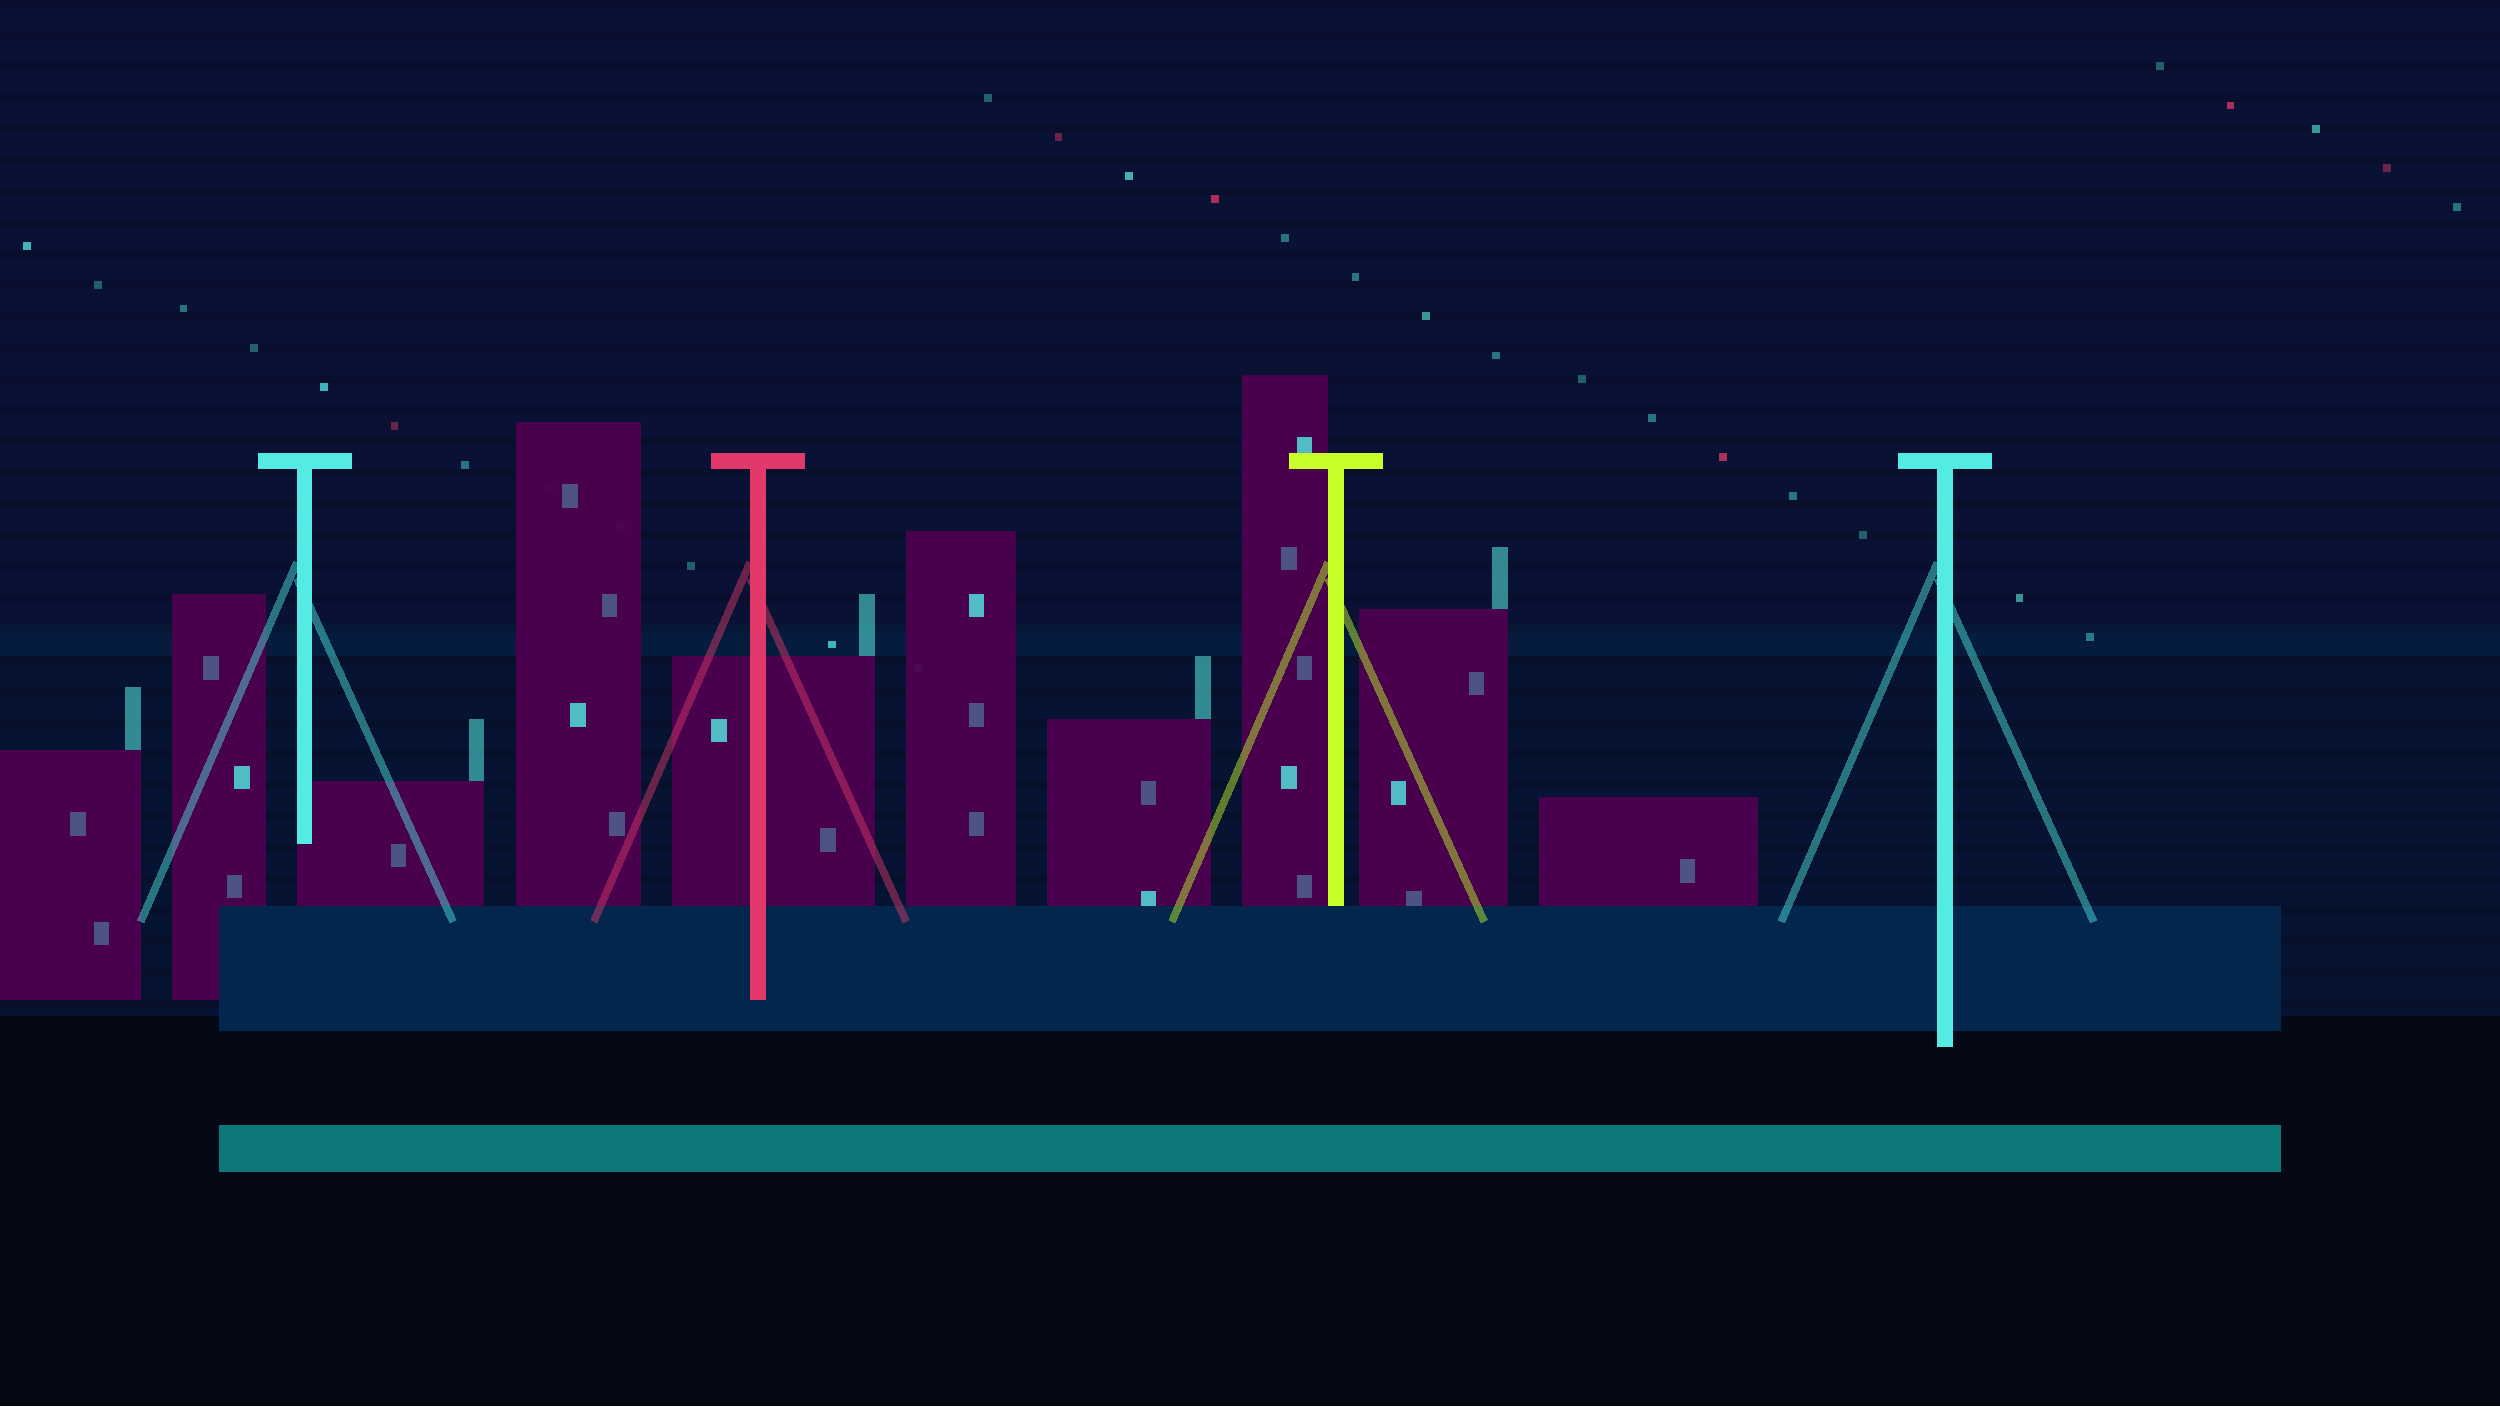
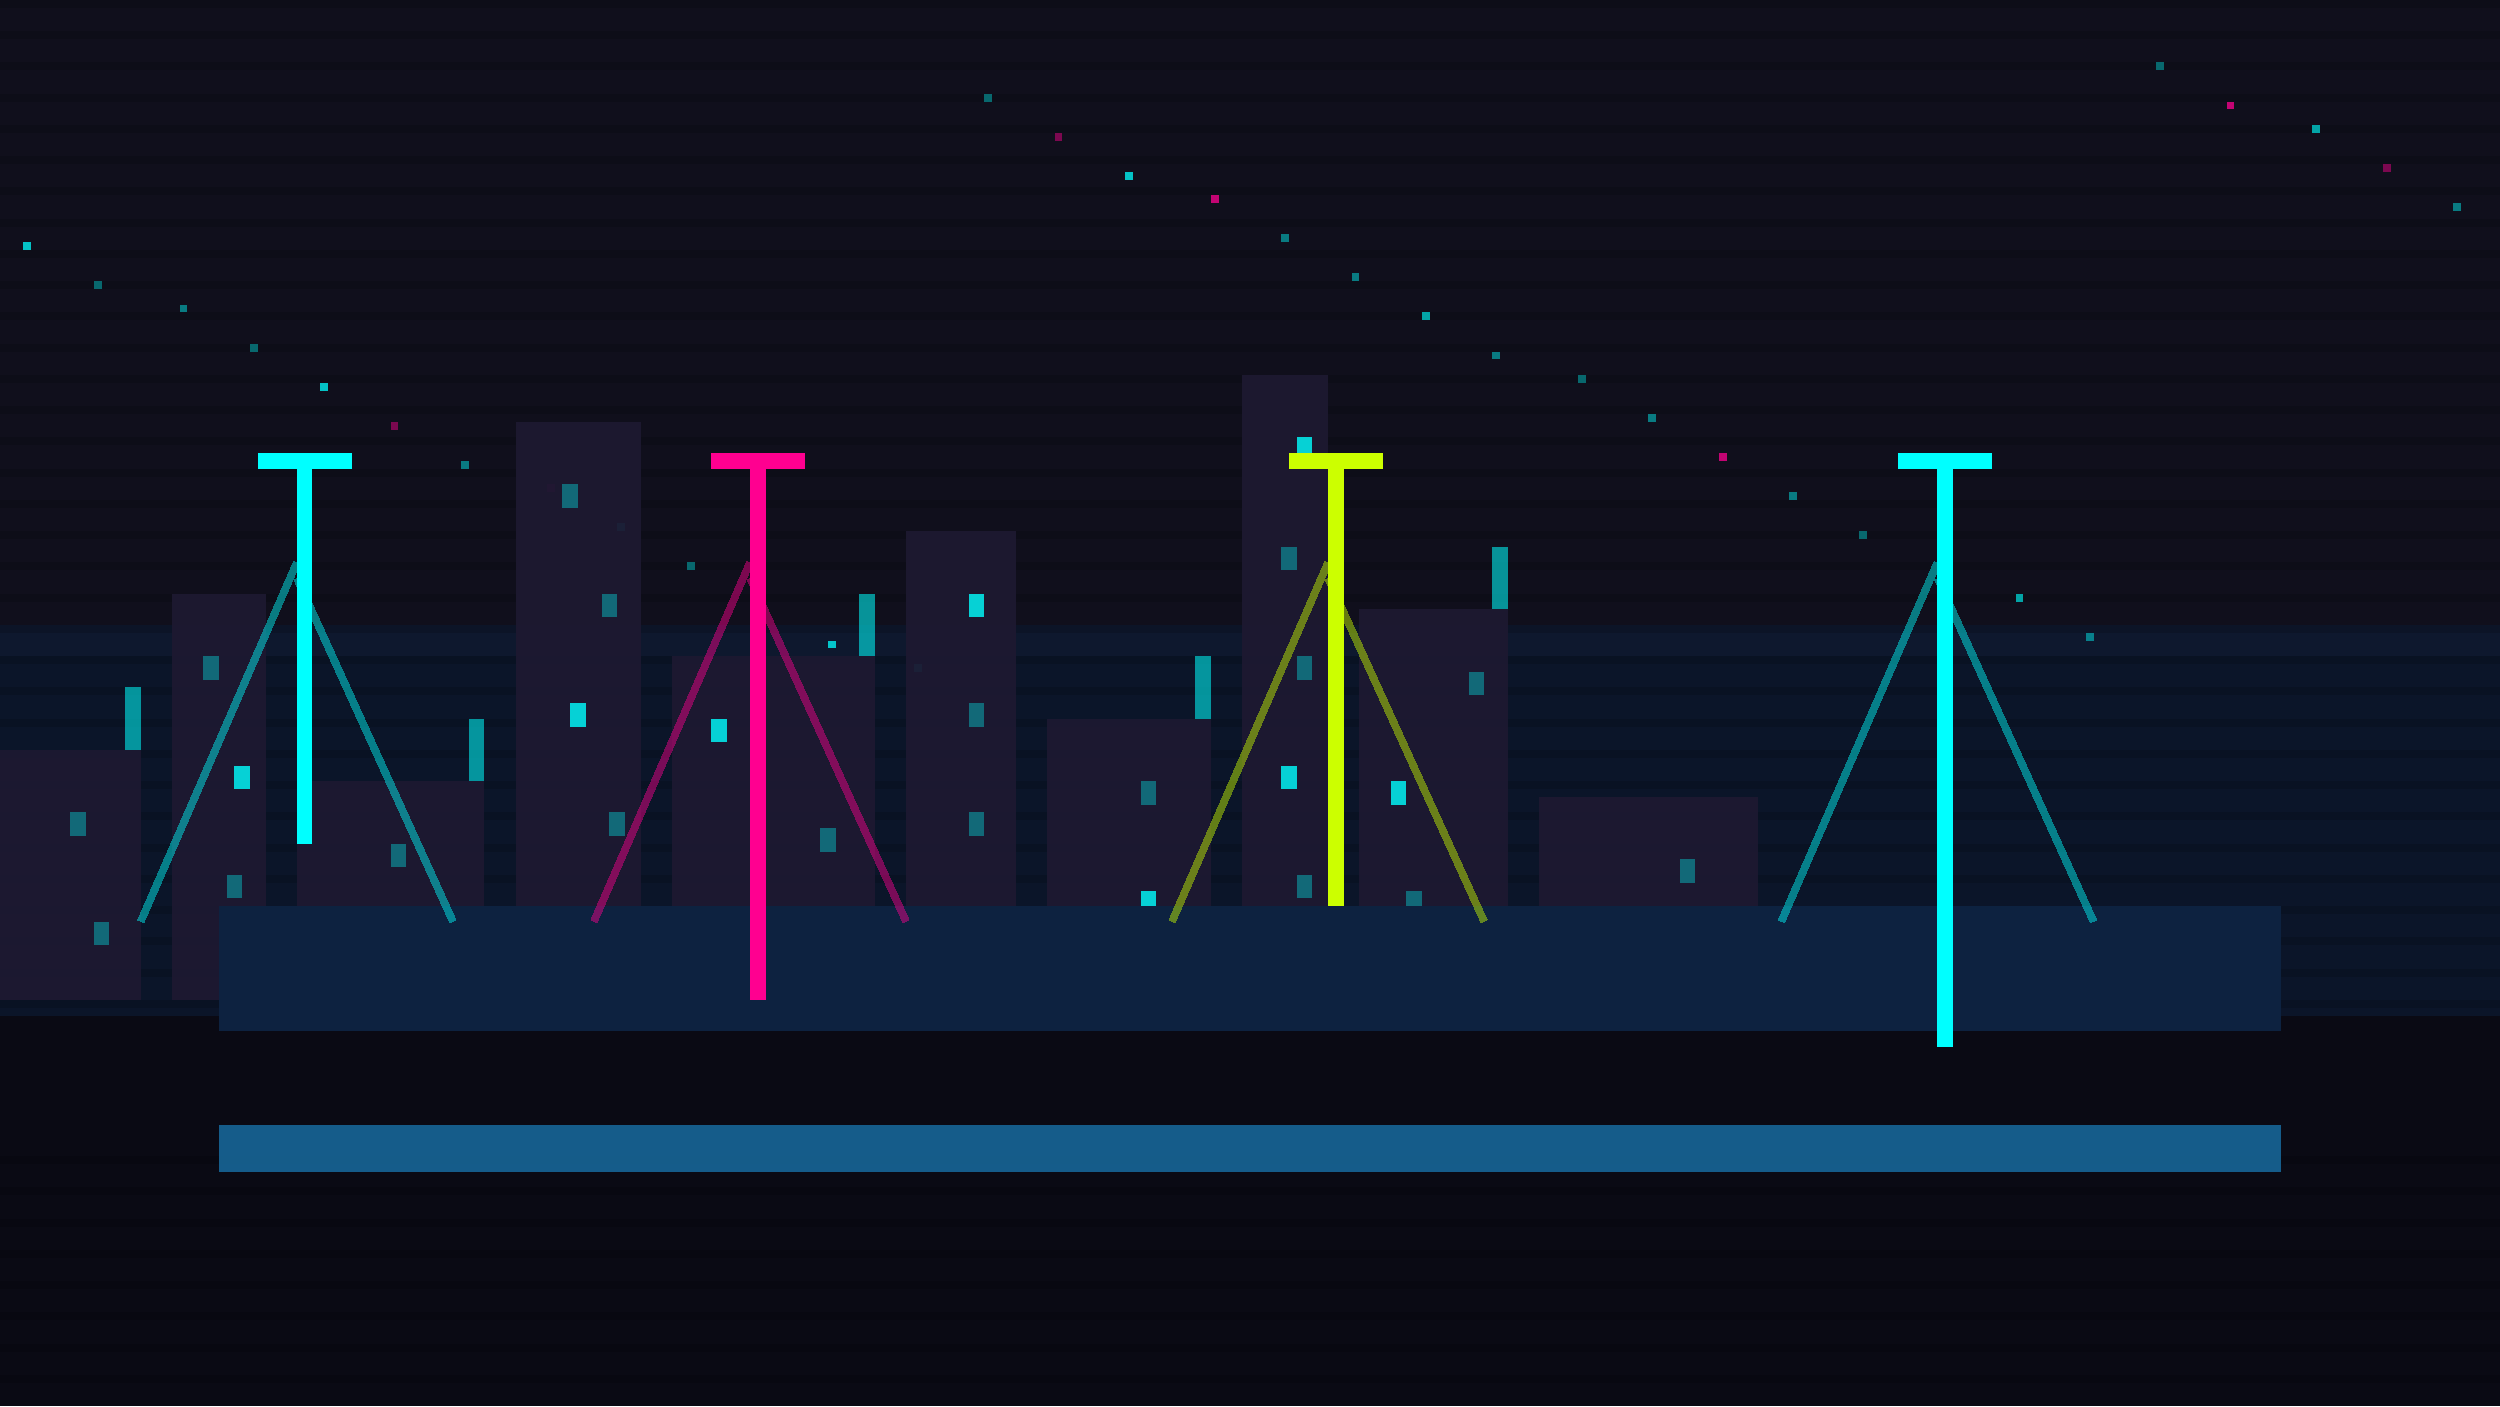
<svg xmlns="http://www.w3.org/2000/svg" viewBox="0 0 320 180" width="320" height="180" role="img" aria-label="Rooftop Antennas">
  <g shape-rendering="crispEdges">
-     <rect x="0" y="0" width="320" height="180" fill="#0b001b" />
-     <rect x="0" y="0" width="320" height="84" fill="#08173d" opacity="0.72" />
-     <rect x="0" y="80" width="320" height="50" fill="#03274c" opacity="0.48" />
-     <rect x="0" y="130" width="320" height="50" fill="#050915" />
-     <rect x="155" y="25" width="1" height="1" fill="#e13a6a" opacity="0.75" />
-     <rect x="202" y="48" width="1" height="1" fill="#53ebe4" opacity="0.45" />
-     <rect x="249" y="71" width="1" height="1" fill="#53ebe4" opacity="0.45" />
-     <rect x="296" y="16" width="1" height="1" fill="#53ebe4" opacity="0.75" />
-     <rect x="23" y="39" width="1" height="1" fill="#53ebe4" opacity="0.45" />
-     <rect x="70" y="62" width="1" height="1" fill="#e13a6a" opacity="0.45" />
-     <rect x="117" y="85" width="1" height="1" fill="#53ebe4" opacity="0.75" />
-     <rect x="164" y="30" width="1" height="1" fill="#53ebe4" opacity="0.45" />
-     <rect x="211" y="53" width="1" height="1" fill="#53ebe4" opacity="0.45" />
-     <rect x="258" y="76" width="1" height="1" fill="#53ebe4" opacity="0.75" />
-     <rect x="305" y="21" width="1" height="1" fill="#e13a6a" opacity="0.45" />
-     <rect x="32" y="44" width="1" height="1" fill="#53ebe4" opacity="0.45" />
-     <rect x="79" y="67" width="1" height="1" fill="#53ebe4" opacity="0.75" />
-     <rect x="126" y="12" width="1" height="1" fill="#53ebe4" opacity="0.45" />
-     <rect x="173" y="35" width="1" height="1" fill="#53ebe4" opacity="0.45" />
-     <rect x="220" y="58" width="1" height="1" fill="#e13a6a" opacity="0.75" />
-     <rect x="267" y="81" width="1" height="1" fill="#53ebe4" opacity="0.45" />
-     <rect x="314" y="26" width="1" height="1" fill="#53ebe4" opacity="0.45" />
-     <rect x="41" y="49" width="1" height="1" fill="#53ebe4" opacity="0.75" />
-     <rect x="88" y="72" width="1" height="1" fill="#53ebe4" opacity="0.45" />
-     <rect x="135" y="17" width="1" height="1" fill="#e13a6a" opacity="0.45" />
-     <rect x="182" y="40" width="1" height="1" fill="#53ebe4" opacity="0.75" />
-     <rect x="229" y="63" width="1" height="1" fill="#53ebe4" opacity="0.45" />
-     <rect x="276" y="8" width="1" height="1" fill="#53ebe4" opacity="0.45" />
-     <rect x="3" y="31" width="1" height="1" fill="#53ebe4" opacity="0.75" />
-     <rect x="50" y="54" width="1" height="1" fill="#e13a6a" opacity="0.45" />
-     <rect x="97" y="77" width="1" height="1" fill="#53ebe4" opacity="0.45" />
-     <rect x="144" y="22" width="1" height="1" fill="#53ebe4" opacity="0.75" />
-     <rect x="191" y="45" width="1" height="1" fill="#53ebe4" opacity="0.45" />
-     <rect x="238" y="68" width="1" height="1" fill="#53ebe4" opacity="0.45" />
-     <rect x="285" y="13" width="1" height="1" fill="#e13a6a" opacity="0.75" />
-     <rect x="12" y="36" width="1" height="1" fill="#53ebe4" opacity="0.45" />
-     <rect x="59" y="59" width="1" height="1" fill="#53ebe4" opacity="0.45" />
-     <rect x="106" y="82" width="1" height="1" fill="#53ebe4" opacity="0.75" />
+     <rect x="0" y="0" width="320" height="180" fill="#0a0a14" />
+     <rect x="0" y="0" width="320" height="84" fill="#12101e" opacity="0.72" />
+     <rect x="0" y="80" width="320" height="50" fill="#0d2240" opacity="0.48" />
+     <rect x="0" y="130" width="320" height="50" fill="#0a0a14" />
+     <rect x="155" y="25" width="1" height="1" fill="#ff0090" opacity="0.75" />
+     <rect x="202" y="48" width="1" height="1" fill="#00ffff" opacity="0.45" />
+     <rect x="249" y="71" width="1" height="1" fill="#00ffff" opacity="0.45" />
+     <rect x="296" y="16" width="1" height="1" fill="#00ffff" opacity="0.75" />
+     <rect x="23" y="39" width="1" height="1" fill="#00ffff" opacity="0.45" />
+     <rect x="70" y="62" width="1" height="1" fill="#ff0090" opacity="0.45" />
+     <rect x="117" y="85" width="1" height="1" fill="#00ffff" opacity="0.75" />
+     <rect x="164" y="30" width="1" height="1" fill="#00ffff" opacity="0.45" />
+     <rect x="211" y="53" width="1" height="1" fill="#00ffff" opacity="0.45" />
+     <rect x="258" y="76" width="1" height="1" fill="#00ffff" opacity="0.75" />
+     <rect x="305" y="21" width="1" height="1" fill="#ff0090" opacity="0.45" />
+     <rect x="32" y="44" width="1" height="1" fill="#00ffff" opacity="0.45" />
+     <rect x="79" y="67" width="1" height="1" fill="#00ffff" opacity="0.75" />
+     <rect x="126" y="12" width="1" height="1" fill="#00ffff" opacity="0.45" />
+     <rect x="173" y="35" width="1" height="1" fill="#00ffff" opacity="0.45" />
+     <rect x="220" y="58" width="1" height="1" fill="#ff0090" opacity="0.75" />
+     <rect x="267" y="81" width="1" height="1" fill="#00ffff" opacity="0.45" />
+     <rect x="314" y="26" width="1" height="1" fill="#00ffff" opacity="0.45" />
+     <rect x="41" y="49" width="1" height="1" fill="#00ffff" opacity="0.75" />
+     <rect x="88" y="72" width="1" height="1" fill="#00ffff" opacity="0.45" />
+     <rect x="135" y="17" width="1" height="1" fill="#ff0090" opacity="0.45" />
+     <rect x="182" y="40" width="1" height="1" fill="#00ffff" opacity="0.75" />
+     <rect x="229" y="63" width="1" height="1" fill="#00ffff" opacity="0.45" />
+     <rect x="276" y="8" width="1" height="1" fill="#00ffff" opacity="0.45" />
+     <rect x="3" y="31" width="1" height="1" fill="#00ffff" opacity="0.75" />
+     <rect x="50" y="54" width="1" height="1" fill="#ff0090" opacity="0.45" />
+     <rect x="97" y="77" width="1" height="1" fill="#00ffff" opacity="0.45" />
+     <rect x="144" y="22" width="1" height="1" fill="#00ffff" opacity="0.75" />
+     <rect x="191" y="45" width="1" height="1" fill="#00ffff" opacity="0.45" />
+     <rect x="238" y="68" width="1" height="1" fill="#00ffff" opacity="0.45" />
+     <rect x="285" y="13" width="1" height="1" fill="#ff0090" opacity="0.75" />
+     <rect x="12" y="36" width="1" height="1" fill="#00ffff" opacity="0.45" />
+     <rect x="59" y="59" width="1" height="1" fill="#00ffff" opacity="0.45" />
+     <rect x="106" y="82" width="1" height="1" fill="#00ffff" opacity="0.75" />
    <rect x="0" y="0" width="320" height="1" fill="#000000" opacity="0.16" />
    <rect x="0" y="4" width="320" height="1" fill="#000000" opacity="0.16" />
    <rect x="0" y="8" width="320" height="1" fill="#000000" opacity="0.16" />
    <rect x="0" y="12" width="320" height="1" fill="#000000" opacity="0.16" />
    <rect x="0" y="16" width="320" height="1" fill="#000000" opacity="0.16" />
    <rect x="0" y="20" width="320" height="1" fill="#000000" opacity="0.16" />
    <rect x="0" y="24" width="320" height="1" fill="#000000" opacity="0.16" />
    <rect x="0" y="28" width="320" height="1" fill="#000000" opacity="0.16" />
    <rect x="0" y="32" width="320" height="1" fill="#000000" opacity="0.16" />
    <rect x="0" y="36" width="320" height="1" fill="#000000" opacity="0.16" />
    <rect x="0" y="40" width="320" height="1" fill="#000000" opacity="0.16" />
    <rect x="0" y="44" width="320" height="1" fill="#000000" opacity="0.16" />
    <rect x="0" y="48" width="320" height="1" fill="#000000" opacity="0.16" />
    <rect x="0" y="52" width="320" height="1" fill="#000000" opacity="0.16" />
    <rect x="0" y="56" width="320" height="1" fill="#000000" opacity="0.16" />
    <rect x="0" y="60" width="320" height="1" fill="#000000" opacity="0.16" />
    <rect x="0" y="64" width="320" height="1" fill="#000000" opacity="0.16" />
    <rect x="0" y="68" width="320" height="1" fill="#000000" opacity="0.16" />
    <rect x="0" y="72" width="320" height="1" fill="#000000" opacity="0.16" />
    <rect x="0" y="76" width="320" height="1" fill="#000000" opacity="0.16" />
    <rect x="0" y="80" width="320" height="1" fill="#000000" opacity="0.16" />
    <rect x="0" y="84" width="320" height="1" fill="#000000" opacity="0.16" />
    <rect x="0" y="88" width="320" height="1" fill="#000000" opacity="0.16" />
    <rect x="0" y="92" width="320" height="1" fill="#000000" opacity="0.16" />
    <rect x="0" y="96" width="320" height="1" fill="#000000" opacity="0.16" />
    <rect x="0" y="100" width="320" height="1" fill="#000000" opacity="0.16" />
    <rect x="0" y="104" width="320" height="1" fill="#000000" opacity="0.16" />
    <rect x="0" y="108" width="320" height="1" fill="#000000" opacity="0.16" />
    <rect x="0" y="112" width="320" height="1" fill="#000000" opacity="0.16" />
    <rect x="0" y="116" width="320" height="1" fill="#000000" opacity="0.16" />
    <rect x="0" y="120" width="320" height="1" fill="#000000" opacity="0.16" />
    <rect x="0" y="124" width="320" height="1" fill="#000000" opacity="0.16" />
    <rect x="0" y="128" width="320" height="1" fill="#000000" opacity="0.16" />
    <rect x="0" y="132" width="320" height="1" fill="#000000" opacity="0.16" />
    <rect x="0" y="136" width="320" height="1" fill="#000000" opacity="0.16" />
    <rect x="0" y="140" width="320" height="1" fill="#000000" opacity="0.16" />
    <rect x="0" y="144" width="320" height="1" fill="#000000" opacity="0.16" />
    <rect x="0" y="148" width="320" height="1" fill="#000000" opacity="0.16" />
    <rect x="0" y="152" width="320" height="1" fill="#000000" opacity="0.16" />
    <rect x="0" y="156" width="320" height="1" fill="#000000" opacity="0.16" />
    <rect x="0" y="160" width="320" height="1" fill="#000000" opacity="0.16" />
    <rect x="0" y="164" width="320" height="1" fill="#000000" opacity="0.16" />
    <rect x="0" y="168" width="320" height="1" fill="#000000" opacity="0.16" />
    <rect x="0" y="172" width="320" height="1" fill="#000000" opacity="0.16" />
    <rect x="0" y="176" width="320" height="1" fill="#000000" opacity="0.16" />
-     <rect x="0" y="96" width="18" height="32" fill="#4d004f" opacity="0.95" />
-     <rect x="16" y="88" width="2" height="8" fill="#53ebe4" opacity="0.55" />
-     <rect x="9" y="104" width="2" height="3" fill="#53ebe4" opacity="0.35" />
-     <rect x="12" y="118" width="2" height="3" fill="#53ebe4" opacity="0.35" />
-     <rect x="22" y="76" width="12" height="52" fill="#4d004f" opacity="0.95" />
-     <rect x="26" y="84" width="2" height="3" fill="#53ebe4" opacity="0.35" />
-     <rect x="30" y="98" width="2" height="3" fill="#53ebe4" opacity="0.8" />
-     <rect x="29" y="112" width="2" height="3" fill="#53ebe4" opacity="0.35" />
-     <rect x="38" y="100" width="24" height="28" fill="#4d004f" opacity="0.95" />
-     <rect x="60" y="92" width="2" height="8" fill="#53ebe4" opacity="0.55" />
-     <rect x="50" y="108" width="2" height="3" fill="#53ebe4" opacity="0.35" />
-     <rect x="47" y="122" width="2" height="3" fill="#53ebe4" opacity="0.35" />
-     <rect x="66" y="54" width="16" height="74" fill="#4d004f" opacity="0.95" />
-     <rect x="72" y="62" width="2" height="3" fill="#53ebe4" opacity="0.35" />
-     <rect x="77" y="76" width="2" height="3" fill="#53ebe4" opacity="0.35" />
-     <rect x="73" y="90" width="2" height="3" fill="#53ebe4" opacity="0.8" />
-     <rect x="78" y="104" width="2" height="3" fill="#53ebe4" opacity="0.35" />
-     <rect x="74" y="118" width="2" height="3" fill="#53ebe4" opacity="0.35" />
-     <rect x="86" y="84" width="26" height="44" fill="#4d004f" opacity="0.95" />
-     <rect x="110" y="76" width="2" height="8" fill="#53ebe4" opacity="0.55" />
-     <rect x="91" y="92" width="2" height="3" fill="#53ebe4" opacity="0.8" />
-     <rect x="105" y="106" width="2" height="3" fill="#53ebe4" opacity="0.35" />
-     <rect x="100" y="120" width="2" height="3" fill="#53ebe4" opacity="0.35" />
-     <rect x="116" y="68" width="14" height="60" fill="#4d004f" opacity="0.95" />
-     <rect x="124" y="76" width="2" height="3" fill="#53ebe4" opacity="0.8" />
-     <rect x="124" y="90" width="2" height="3" fill="#53ebe4" opacity="0.35" />
-     <rect x="124" y="104" width="2" height="3" fill="#53ebe4" opacity="0.35" />
-     <rect x="124" y="118" width="2" height="3" fill="#53ebe4" opacity="0.8" />
-     <rect x="134" y="92" width="21" height="36" fill="#4d004f" opacity="0.95" />
-     <rect x="153" y="84" width="2" height="8" fill="#53ebe4" opacity="0.55" />
-     <rect x="146" y="100" width="2" height="3" fill="#53ebe4" opacity="0.35" />
-     <rect x="146" y="114" width="2" height="3" fill="#53ebe4" opacity="0.8" />
-     <rect x="159" y="48" width="11" height="80" fill="#4d004f" opacity="0.95" />
-     <rect x="166" y="56" width="2" height="3" fill="#53ebe4" opacity="0.8" />
-     <rect x="164" y="70" width="2" height="3" fill="#53ebe4" opacity="0.35" />
-     <rect x="166" y="84" width="2" height="3" fill="#53ebe4" opacity="0.35" />
-     <rect x="164" y="98" width="2" height="3" fill="#53ebe4" opacity="0.8" />
-     <rect x="166" y="112" width="2" height="3" fill="#53ebe4" opacity="0.35" />
-     <rect x="174" y="78" width="19" height="50" fill="#4d004f" opacity="0.95" />
-     <rect x="191" y="70" width="2" height="8" fill="#53ebe4" opacity="0.55" />
-     <rect x="188" y="86" width="2" height="3" fill="#53ebe4" opacity="0.35" />
-     <rect x="178" y="100" width="2" height="3" fill="#53ebe4" opacity="0.8" />
-     <rect x="180" y="114" width="2" height="3" fill="#53ebe4" opacity="0.35" />
-     <rect x="197" y="102" width="28" height="26" fill="#4d004f" opacity="0.95" />
-     <rect x="215" y="110" width="2" height="3" fill="#53ebe4" opacity="0.35" />
-     <rect x="0" y="130" width="320" height="18" fill="#050915" />
-     <rect x="28" y="116" width="264" height="16" fill="#03274c" />
-     <rect x="38" y="58" width="2" height="50" fill="#53ebe4" />
-     <rect x="33" y="58" width="12" height="2" fill="#53ebe4" />
-     <line x1="38" y1="72" x2="18" y2="118" stroke="#53ebe4" stroke-width="1" opacity="0.45" />
-     <line x1="38" y1="74" x2="58" y2="118" stroke="#53ebe4" stroke-width="1" opacity="0.45" />
-     <rect x="96" y="58" width="2" height="70" fill="#e13a6a" />
-     <rect x="91" y="58" width="12" height="2" fill="#e13a6a" />
-     <line x1="96" y1="72" x2="76" y2="118" stroke="#e13a6a" stroke-width="1" opacity="0.45" />
-     <line x1="96" y1="74" x2="116" y2="118" stroke="#e13a6a" stroke-width="1" opacity="0.45" />
-     <rect x="170" y="58" width="2" height="58" fill="#c8ff2b" />
-     <rect x="165" y="58" width="12" height="2" fill="#c8ff2b" />
-     <line x1="170" y1="72" x2="150" y2="118" stroke="#c8ff2b" stroke-width="1" opacity="0.45" />
-     <line x1="170" y1="74" x2="190" y2="118" stroke="#c8ff2b" stroke-width="1" opacity="0.45" />
-     <rect x="248" y="58" width="2" height="76" fill="#53ebe4" />
-     <rect x="243" y="58" width="12" height="2" fill="#53ebe4" />
-     <line x1="248" y1="72" x2="228" y2="118" stroke="#53ebe4" stroke-width="1" opacity="0.45" />
-     <line x1="248" y1="74" x2="268" y2="118" stroke="#53ebe4" stroke-width="1" opacity="0.45" />
-     <rect x="28" y="144" width="264" height="6" fill="#0f9595" opacity="0.8" />
+     <rect x="0" y="96" width="18" height="32" fill="#1c1830" opacity="0.95" />
+     <rect x="16" y="88" width="2" height="8" fill="#00ffff" opacity="0.55" />
+     <rect x="9" y="104" width="2" height="3" fill="#00ffff" opacity="0.35" />
+     <rect x="12" y="118" width="2" height="3" fill="#00ffff" opacity="0.35" />
+     <rect x="22" y="76" width="12" height="52" fill="#1c1830" opacity="0.95" />
+     <rect x="26" y="84" width="2" height="3" fill="#00ffff" opacity="0.35" />
+     <rect x="30" y="98" width="2" height="3" fill="#00ffff" opacity="0.8" />
+     <rect x="29" y="112" width="2" height="3" fill="#00ffff" opacity="0.35" />
+     <rect x="38" y="100" width="24" height="28" fill="#1c1830" opacity="0.95" />
+     <rect x="60" y="92" width="2" height="8" fill="#00ffff" opacity="0.55" />
+     <rect x="50" y="108" width="2" height="3" fill="#00ffff" opacity="0.35" />
+     <rect x="47" y="122" width="2" height="3" fill="#00ffff" opacity="0.35" />
+     <rect x="66" y="54" width="16" height="74" fill="#1c1830" opacity="0.95" />
+     <rect x="72" y="62" width="2" height="3" fill="#00ffff" opacity="0.35" />
+     <rect x="77" y="76" width="2" height="3" fill="#00ffff" opacity="0.35" />
+     <rect x="73" y="90" width="2" height="3" fill="#00ffff" opacity="0.8" />
+     <rect x="78" y="104" width="2" height="3" fill="#00ffff" opacity="0.35" />
+     <rect x="74" y="118" width="2" height="3" fill="#00ffff" opacity="0.35" />
+     <rect x="86" y="84" width="26" height="44" fill="#1c1830" opacity="0.95" />
+     <rect x="110" y="76" width="2" height="8" fill="#00ffff" opacity="0.55" />
+     <rect x="91" y="92" width="2" height="3" fill="#00ffff" opacity="0.8" />
+     <rect x="105" y="106" width="2" height="3" fill="#00ffff" opacity="0.35" />
+     <rect x="100" y="120" width="2" height="3" fill="#00ffff" opacity="0.35" />
+     <rect x="116" y="68" width="14" height="60" fill="#1c1830" opacity="0.95" />
+     <rect x="124" y="76" width="2" height="3" fill="#00ffff" opacity="0.8" />
+     <rect x="124" y="90" width="2" height="3" fill="#00ffff" opacity="0.35" />
+     <rect x="124" y="104" width="2" height="3" fill="#00ffff" opacity="0.35" />
+     <rect x="124" y="118" width="2" height="3" fill="#00ffff" opacity="0.8" />
+     <rect x="134" y="92" width="21" height="36" fill="#1c1830" opacity="0.95" />
+     <rect x="153" y="84" width="2" height="8" fill="#00ffff" opacity="0.55" />
+     <rect x="146" y="100" width="2" height="3" fill="#00ffff" opacity="0.35" />
+     <rect x="146" y="114" width="2" height="3" fill="#00ffff" opacity="0.8" />
+     <rect x="159" y="48" width="11" height="80" fill="#1c1830" opacity="0.95" />
+     <rect x="166" y="56" width="2" height="3" fill="#00ffff" opacity="0.8" />
+     <rect x="164" y="70" width="2" height="3" fill="#00ffff" opacity="0.35" />
+     <rect x="166" y="84" width="2" height="3" fill="#00ffff" opacity="0.35" />
+     <rect x="164" y="98" width="2" height="3" fill="#00ffff" opacity="0.8" />
+     <rect x="166" y="112" width="2" height="3" fill="#00ffff" opacity="0.35" />
+     <rect x="174" y="78" width="19" height="50" fill="#1c1830" opacity="0.95" />
+     <rect x="191" y="70" width="2" height="8" fill="#00ffff" opacity="0.55" />
+     <rect x="188" y="86" width="2" height="3" fill="#00ffff" opacity="0.35" />
+     <rect x="178" y="100" width="2" height="3" fill="#00ffff" opacity="0.8" />
+     <rect x="180" y="114" width="2" height="3" fill="#00ffff" opacity="0.35" />
+     <rect x="197" y="102" width="28" height="26" fill="#1c1830" opacity="0.95" />
+     <rect x="215" y="110" width="2" height="3" fill="#00ffff" opacity="0.35" />
+     <rect x="0" y="130" width="320" height="18" fill="#0a0a14" />
+     <rect x="28" y="116" width="264" height="16" fill="#0d2240" />
+     <rect x="38" y="58" width="2" height="50" fill="#00ffff" />
+     <rect x="33" y="58" width="12" height="2" fill="#00ffff" />
+     <line x1="38" y1="72" x2="18" y2="118" stroke="#00ffff" stroke-width="1" opacity="0.45" />
+     <line x1="38" y1="74" x2="58" y2="118" stroke="#00ffff" stroke-width="1" opacity="0.45" />
+     <rect x="96" y="58" width="2" height="70" fill="#ff0090" />
+     <rect x="91" y="58" width="12" height="2" fill="#ff0090" />
+     <line x1="96" y1="72" x2="76" y2="118" stroke="#ff0090" stroke-width="1" opacity="0.45" />
+     <line x1="96" y1="74" x2="116" y2="118" stroke="#ff0090" stroke-width="1" opacity="0.45" />
+     <rect x="170" y="58" width="2" height="58" fill="#ccff00" />
+     <rect x="165" y="58" width="12" height="2" fill="#ccff00" />
+     <line x1="170" y1="72" x2="150" y2="118" stroke="#ccff00" stroke-width="1" opacity="0.45" />
+     <line x1="170" y1="74" x2="190" y2="118" stroke="#ccff00" stroke-width="1" opacity="0.45" />
+     <rect x="248" y="58" width="2" height="76" fill="#00ffff" />
+     <rect x="243" y="58" width="12" height="2" fill="#00ffff" />
+     <line x1="248" y1="72" x2="228" y2="118" stroke="#00ffff" stroke-width="1" opacity="0.45" />
+     <line x1="248" y1="74" x2="268" y2="118" stroke="#00ffff" stroke-width="1" opacity="0.45" />
+     <rect x="28" y="144" width="264" height="6" fill="#1870a8" opacity="0.8" />
  </g>
</svg>
